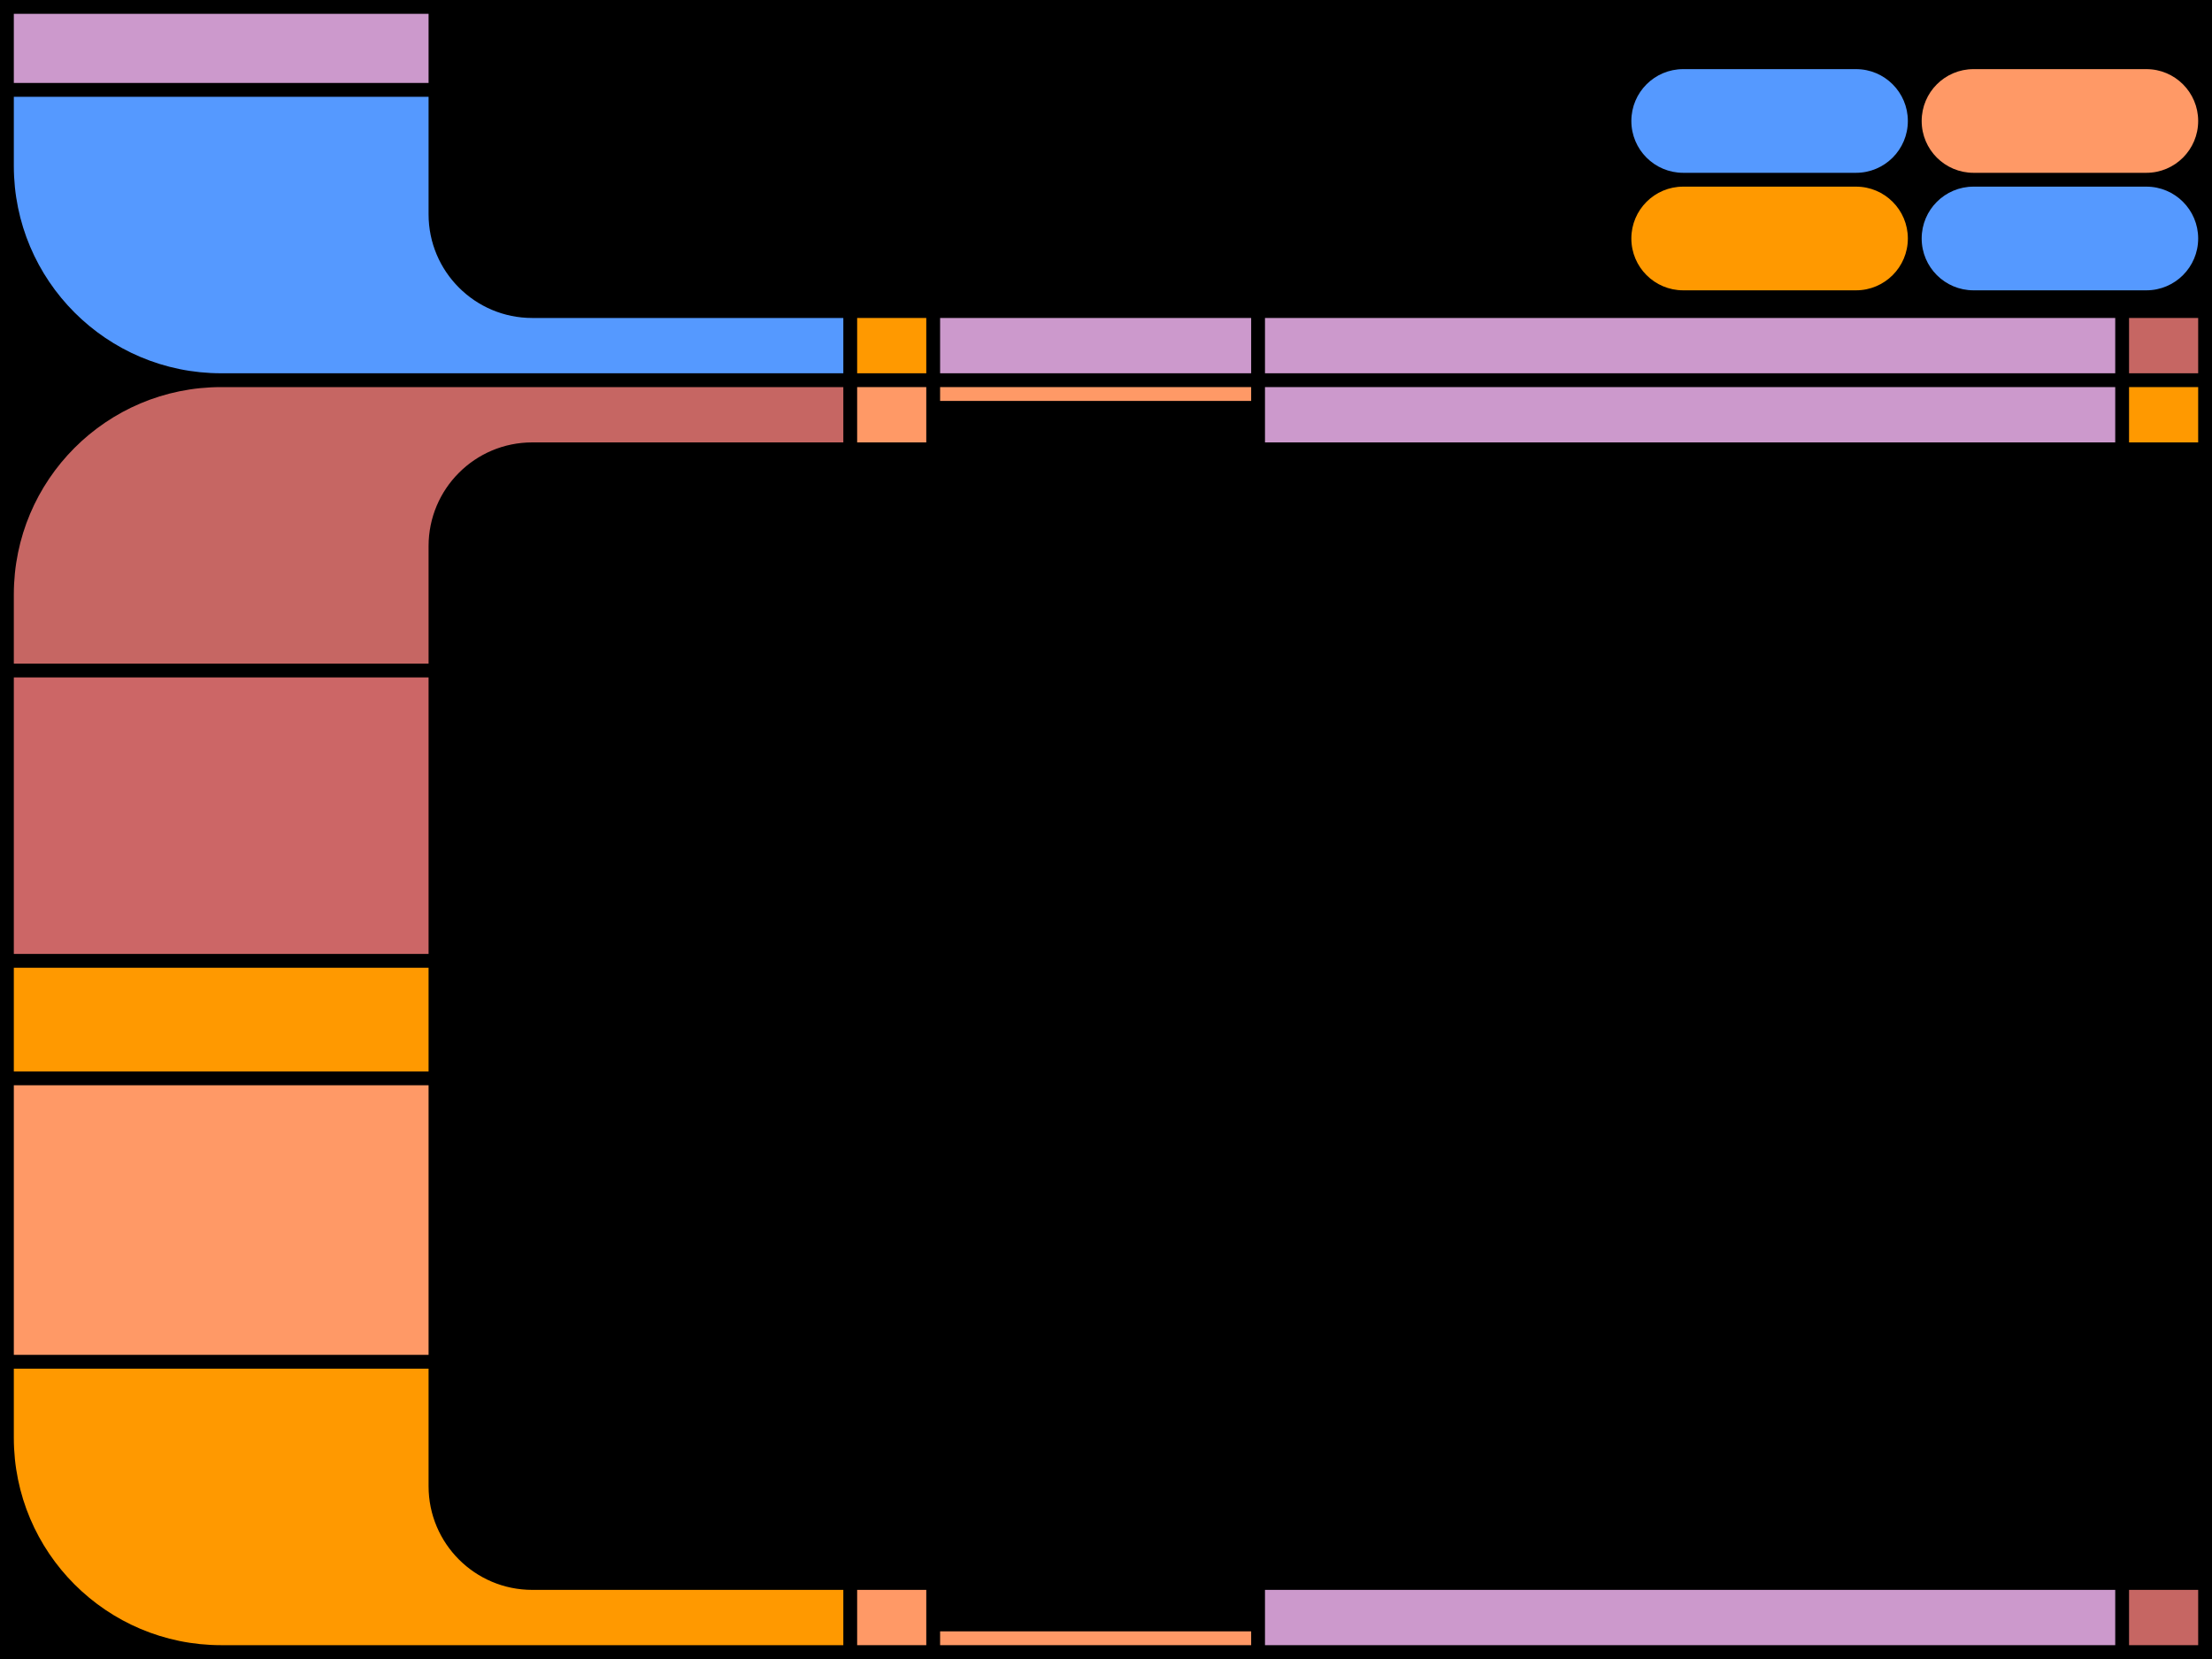
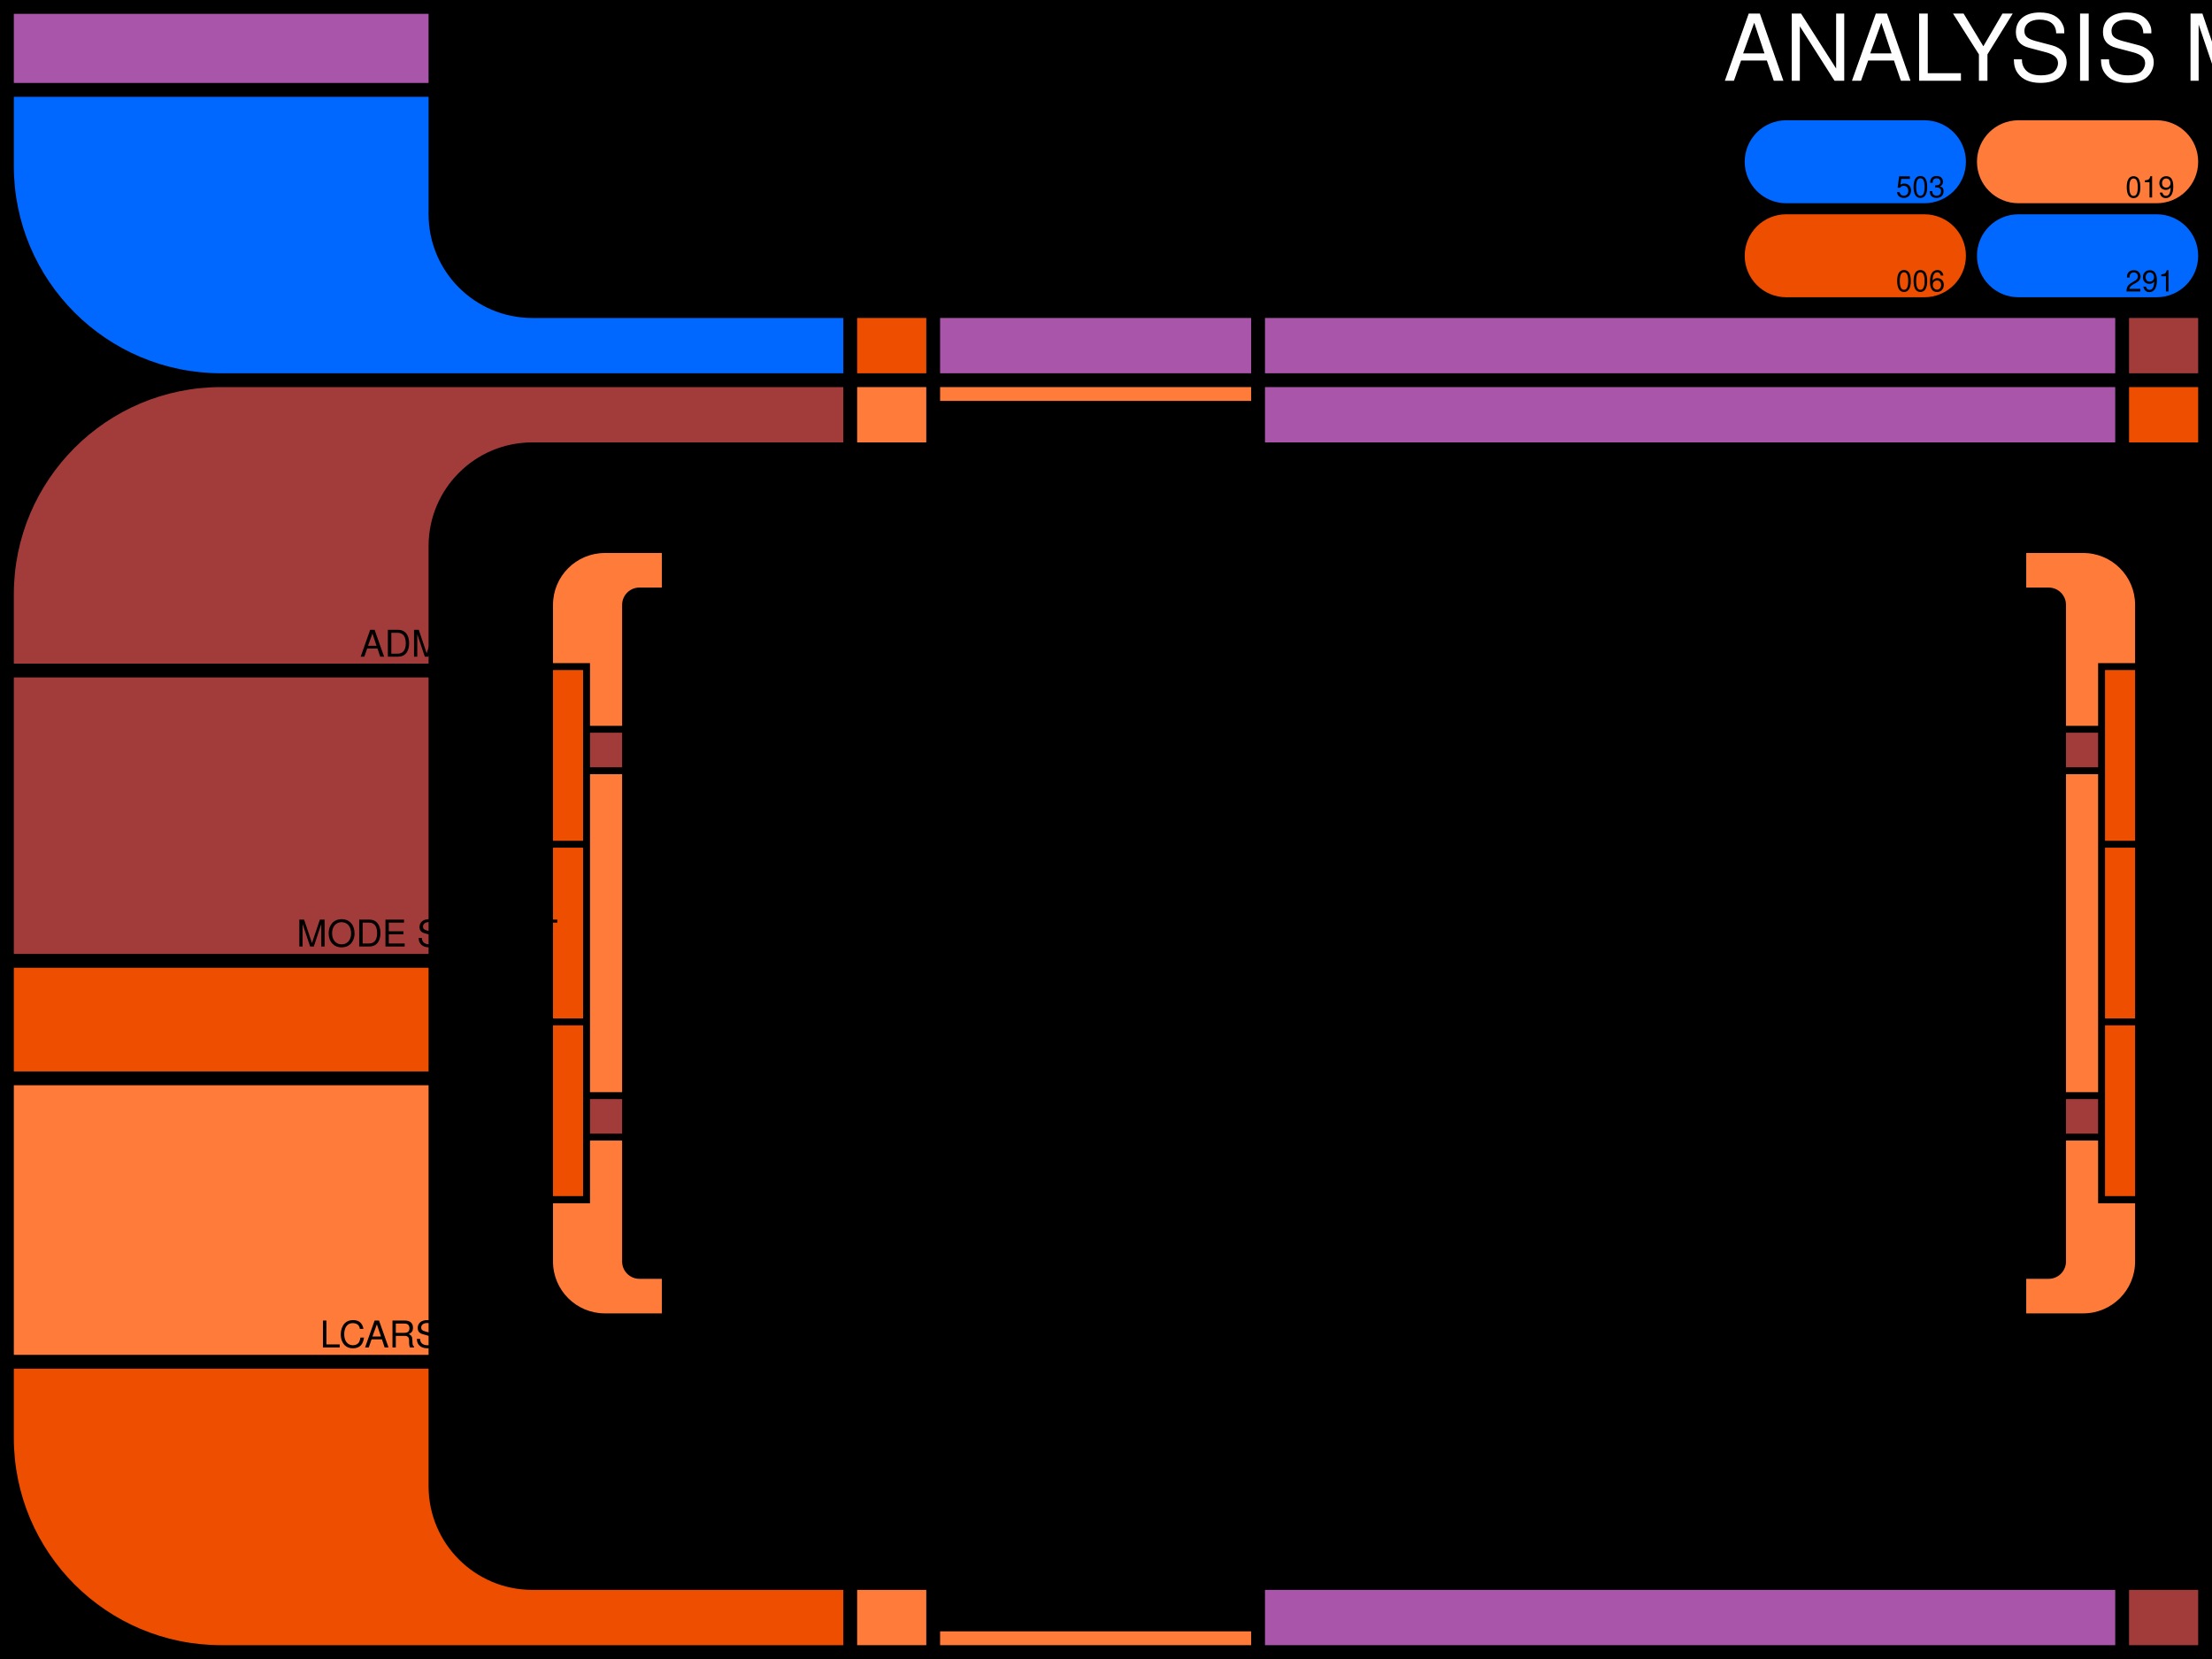
<svg xmlns="http://www.w3.org/2000/svg" width="320px" height="240px" viewBox="0 0 320 240" version="1.1" id="SVGRoot">
  <defs id="defs21053" />
  <g id="layer2" style="opacity:1">
    <rect style="opacity:1;fill:#000000;fill-opacity:1;stroke:#000088;stroke-width:0" id="rect11411" width="320" height="240" x="4.494382e-07" y="4.4036696e-07" />
  </g>
  <g id="layer1">
-     <path id="rect8191" style="opacity:1;fill:#c66663;fill-opacity:1;stroke:#000088;stroke-width:0" d="m 32,56 c -16.569,0 -30,13.431 -30,30 v 10 h 1.793 56.414 1.793 V 86 79 a 15,15 0 0 1 15,-15 H 122 v -8 z" />
-     <path id="rect8191-2" style="opacity:1;fill:#ff9900;fill-opacity:1;stroke:#000088;stroke-width:0" d="M 32,238 C 15.431,238 2,224.569 2,208 v -10 h 1.793 56.414 1.793 v 10 7 a 15,15 0 0 0 15,15 h 45 v 8 z" />
-     <path id="rect8191-6" style="opacity:1;fill:#5599ff;fill-opacity:1;stroke:#000088;stroke-width:0" d="M 32,54 C 15.431,54 2,40.569 2,24 v -10 h 1.793 56.414 1.793 V 24 31 a 15,15 0 0 0 15,15 h 45 v 8 z" />
-     <rect style="opacity:1;fill:#cc6666;fill-opacity:1;stroke:#000088;stroke-width:0" id="rect9600" width="60" height="40" x="2" y="98" />
-     <rect style="opacity:1;fill:#ff9900;fill-opacity:1;stroke:#000088;stroke-width:0" id="rect9600-1" width="60" height="15" x="2" y="140" />
-     <rect style="opacity:1;fill:#ff9966;fill-opacity:1;stroke:#000088;stroke-width:0" id="rect9600-1-8" width="60" height="39" x="2" y="157" />
-     <rect style="opacity:1;fill:#cc99cc;fill-opacity:1;stroke:#000088;stroke-width:0" id="rect9600-1-1" width="60" height="10" x="2" y="2" />
-     <rect style="opacity:1;fill:#ff9900;fill-opacity:1;stroke:#000088;stroke-width:0" id="rect12657" width="10" height="8" x="124" y="46" />
-     <rect style="fill:#ff9966;fill-opacity:1;stroke:#000088;stroke-width:0" id="rect12657-1" width="10" height="8" x="124" y="56" />
-     <rect style="fill:#c66663;fill-opacity:1;stroke:#000088;stroke-width:0" id="rect12657-3" width="10" height="8" x="308" y="46" />
-     <rect style="fill:#ff9900;fill-opacity:1;stroke:#000088;stroke-width:0" id="rect12657-3-9" width="10" height="8" x="308" y="56" />
-     <rect style="fill:#cc99cc;fill-opacity:1;stroke:#000088;stroke-width:0" id="rect12657-8" width="45" height="8" x="136" y="46" />
-     <rect style="fill:#ff9966;fill-opacity:1;stroke:#000088;stroke-width:0" id="rect12657-8-6" width="45" height="2" x="136" y="56" />
-     <rect style="fill:#cc99cc;fill-opacity:1;stroke:#000088;stroke-width:0" id="rect12657-8-8" width="123" height="8" x="183" y="46" />
-     <rect style="fill:#cc99cc;fill-opacity:1;stroke:#000088;stroke-width:0" id="rect12657-8-8-7" width="123" height="8" x="183" y="56" />
-     <rect style="fill:#ff9966;fill-opacity:1;stroke:#000088;stroke-width:0" id="rect12657-1-1" width="10" height="8" x="124" y="230" />
-     <rect style="fill:#c66663;fill-opacity:1;stroke:#000088;stroke-width:0" id="rect12657-3-9-1" width="10" height="8" x="308" y="230" />
-     <rect style="fill:#ff9966;fill-opacity:1;stroke:#000088;stroke-width:0" id="rect12657-8-6-3" width="45" height="2" x="136" y="236" />
-     <rect style="fill:#cc99cc;fill-opacity:1;stroke:#000088;stroke-width:0" id="rect12657-8-8-7-8" width="123" height="8" x="183" y="230" />
-     <rect style="opacity:1;fill:#ff9966;fill-opacity:1;stroke:#000088;stroke-width:0" id="rect64228" width="40" height="15" x="278" y="10" ry="7.5" />
-     <rect style="fill:#5599ff;fill-opacity:1;stroke:#000088;stroke-width:0" id="rect64228-5" width="40" height="15" x="278" y="27" ry="7.5" />
-     <rect style="fill:#5599ff;fill-opacity:1;stroke:#000088;stroke-width:0" id="rect64228-9" width="40" height="15" x="236" y="10" ry="7.5" />
-     <rect style="fill:#ff9900;fill-opacity:1;stroke:#000088;stroke-width:0" id="rect64228-5-4" width="40" height="15" x="236" y="27" ry="7.5" />
+     <path id="rect8191" style="opacity:1;fill:#a23c3b;fill-opacity:1;stroke:#000088;stroke-width:0" d="m 32,56 c -16.569,0 -30,13.431 -30,30 v 10 h 1.793 56.414 1.793 V 86 79 a 15,15 0 0 1 15,-15 H 122 v -8 z" />
+     <path id="rect8191-2" style="opacity:1;fill:#ee4e00;fill-opacity:1;stroke:#000088;stroke-width:0" d="M 32,238 C 15.431,238 2,224.569 2,208 v -10 h 1.793 56.414 1.793 v 10 7 a 15,15 0 0 0 15,15 h 45 v 8 z" />
+     <path id="rect8191-6" style="opacity:1;mix-blend-mode:normal;fill:#0168ff;fill-opacity:1;stroke:#000088;stroke-width:0" d="M 32,54 C 15.431,54 2,40.569 2,24 v -10 h 1.793 56.414 1.793 V 24 31 a 15,15 0 0 0 15,15 h 45 v 8 z" />
+     <rect style="opacity:1;fill:#a23c3b;fill-opacity:1;stroke:#000088;stroke-width:0" id="rect9600" width="60" height="40" x="2" y="98" />
+     <rect style="opacity:1;fill:#ee4e00;fill-opacity:1;stroke:#000088;stroke-width:0" id="rect9600-1" width="60" height="15" x="2" y="140" />
+     <rect style="opacity:1;fill:#ff7b3a;fill-opacity:1;stroke:#000088;stroke-width:0" id="rect9600-1-8" width="60" height="39" x="2" y="157" />
+     <rect style="opacity:1;fill:#a955a9;fill-opacity:1;stroke:#000088;stroke-width:0" id="rect9600-1-1" width="60" height="10" x="2" y="2" />
+     <rect style="opacity:1;fill:#ee4e00;fill-opacity:1;stroke:#000088;stroke-width:0" id="rect12657" width="10" height="8" x="124" y="46" />
+     <rect style="fill:#ff7b3a;fill-opacity:1;stroke:#000088;stroke-width:0" id="rect12657-1" width="10" height="8" x="124" y="56" />
+     <rect style="fill:#a23c3b;fill-opacity:1;stroke:#000088;stroke-width:0" id="rect12657-3" width="10" height="8" x="308" y="46" />
+     <rect style="fill:#ee4e00;fill-opacity:1;stroke:#000088;stroke-width:0" id="rect12657-3-9" width="10" height="8" x="308" y="56" />
+     <rect style="fill:#a955a9;fill-opacity:1;stroke:#000088;stroke-width:0" id="rect12657-8" width="45" height="8" x="136" y="46" />
+     <rect style="fill:#ff7b3a;fill-opacity:1;stroke:#000088;stroke-width:0" id="rect12657-8-6" width="45" height="2" x="136" y="56" />
+     <rect style="fill:#a955a9;fill-opacity:1;stroke:#000088;stroke-width:0" id="rect12657-8-8" width="123" height="8" x="183" y="46" />
+     <rect style="fill:#a955a9;fill-opacity:1;stroke:#000088;stroke-width:0" id="rect12657-8-8-7" width="123" height="8" x="183" y="56" />
+     <rect style="fill:#ff7b3a;fill-opacity:1;stroke:#000088;stroke-width:0" id="rect12657-1-1" width="10" height="8" x="124" y="230" />
+     <rect style="fill:#a23c3b;fill-opacity:1;stroke:#000088;stroke-width:0" id="rect12657-3-9-1" width="10" height="8" x="308" y="230" />
+     <rect style="fill:#ff7b3a;fill-opacity:1;stroke:#000088;stroke-width:0" id="rect12657-8-6-3" width="45" height="2" x="136" y="236" />
+     <rect style="fill:#a955a9;fill-opacity:1;stroke:#000088;stroke-width:0" id="rect12657-8-8-7-8" width="123" height="8" x="183" y="230" />
+     <rect style="opacity:1;fill:#ff7b3a;fill-opacity:1;stroke:#000088;stroke-width:0" id="rect64228" width="32" height="12" x="286" y="17.4" ry="6" />
+     <rect style="fill:#0168ff;fill-opacity:1;stroke:#000088;stroke-width:0" id="rect64228-5" width="32" height="12" x="286" y="31" ry="6" />
+     <rect style="fill:#0168ff;fill-opacity:1;stroke:#000088;stroke-width:0" id="rect64228-9" width="32" height="12" x="252.4" y="17.4" ry="6" />
+     <rect style="fill:#ee4e00;fill-opacity:1;stroke:#000088;stroke-width:0" id="rect64228-5-4" width="32" height="12" x="252.4" y="31" ry="6" />
+     <path id="rect266442" style="opacity:1;fill:#ff7b3a;fill-opacity:1;stroke:#000088;stroke-width:0" d="M 87.5,80 C 83.358,80 80,83.358 80,87.5 v 8.432 h 5.352 V 105 H 90 v -10.449 -7.051 a 2.5,2.5 0 0 1 2.5,-2.5 h 3.25 v -5 H 90 Z" />
+     <path id="rect266442-5" style="fill:#ff7b3a;fill-opacity:1;stroke:#000088;stroke-width:0" d="m 85.352,165 v 9.068 H 80 V 182.5 c 0,4.142 3.358,7.5 7.5,7.5 h 2.5 5.75 v -5 H 92.5 A 2.5,2.5 0 0 1 90,182.5 V 175.449 165 Z" />
+     <path id="rect282859" style="opacity:1;fill:#a23c3b;fill-opacity:1;stroke:#000088;stroke-width:0" d="m 85.352,106 v 5 H 90 v -5 z" />
+     <path id="rect282859-8" style="fill:#ff7b3a;fill-opacity:1;stroke:#000088;stroke-width:0" d="m 85.352,112 v 46 H 90 v -46 z" />
+     <path id="rect282859-0" style="fill:#a23c3b;fill-opacity:1;stroke:#000088;stroke-width:0" d="m 85.352,159 v 5 H 90 v -5 z" />
+     <rect style="opacity:1;fill:#ee4e00;fill-opacity:1;stroke:#000088;stroke-width:0" id="rect301435" width="4.352" height="24.7" x="80" y="96.932" />
+     <rect style="fill:#ee4e00;fill-opacity:1;stroke:#000088;stroke-width:0" id="rect301435-0" width="4.352" height="24.7" x="80" y="122.632" />
+     <rect style="fill:#ee4e00;fill-opacity:1;stroke:#000088;stroke-width:0" id="rect301435-1" width="4.352" height="24.7" x="80" y="148.332" />
+     <path id="rect266442-0" style="fill:#ff7b3a;fill-opacity:1;stroke:#000088;stroke-width:0" d="m 301.375,80 c 4.142,-10e-7 7.5,3.358 7.5,7.5 v 8.432 h -5.352 V 105 H 298.875 v -10.449 -7.051 a 2.5,2.5 0 0 0 -2.5,-2.5 h -3.25 v -5 h 5.75 z" />
+     <path id="rect266442-5-8" style="fill:#ff7b3a;fill-opacity:1;stroke:#000088;stroke-width:0" d="m 303.523,165 v 9.068 H 308.875 V 182.5 c 0,4.142 -3.358,7.5 -7.5,7.5 h -2.5 -5.75 v -5 h 3.25 a 2.5,2.5 0 0 0 2.5,-2.5 V 175.449 165 Z" />
+     <path id="rect282859-5" style="fill:#a23c3b;fill-opacity:1;stroke:#000088;stroke-width:0" d="m 303.523,106 v 5 H 298.875 v -5 z" />
+     <path id="rect282859-8-7" style="fill:#ff7b3a;fill-opacity:1;stroke:#000088;stroke-width:0" d="m 303.523,112 v 46 H 298.875 v -46 z" />
+     <path id="rect282859-0-3" style="fill:#a23c3b;fill-opacity:1;stroke:#000088;stroke-width:0" d="m 303.523,159 v 5 H 298.875 v -5 z" />
+     <rect style="fill:#ee4e00;fill-opacity:1;stroke:#000088;stroke-width:0" id="rect301435-3" width="4.352" height="24.7" x="-308.875" y="96.932" transform="scale(-1,1)" />
+     <rect style="fill:#ee4e00;fill-opacity:1;stroke:#000088;stroke-width:0" id="rect301435-0-0" width="4.352" height="24.7" x="-308.875" y="122.632" transform="scale(-1,1)" />
+     <rect style="fill:#ee4e00;fill-opacity:1;stroke:#000088;stroke-width:0" id="rect301435-1-4" width="4.352" height="24.7" x="-308.875" y="148.332" transform="scale(-1,1)" />
  </g>
+   <g id="layer3">
+     <text xml:space="preserve" style="font-size:5.333px;line-height:1.25;font-family:'Helvetica LT Std';-inkscape-font-specification:'Helvetica LT Std';fill:#000000" x="42.899" y="136.925" id="text87856">
+       <tspan x="42.899" y="136.925" id="tspan89070" style="font-size:5.333px;fill:#000000">MODE SELECT</tspan>
+     </text>
+     <text xml:space="preserve" style="font-size:5.333px;line-height:1.25;font-family:'Helvetica LT Std';-inkscape-font-specification:'Helvetica LT Std';fill:#000000" x="46.302" y="194.925" id="text110324">
+       <tspan id="tspan110322" x="46.302" y="194.925" style="font-size:5.333px;fill:#000000">LCARS 047</tspan>
+     </text>
+     <text xml:space="preserve" style="font-size:5.333px;line-height:1.25;font-family:'Helvetica LT Std';-inkscape-font-specification:'Helvetica LT Std';fill:#000000" x="52.083" y="95" id="text117026">
+       <tspan id="tspan117024" x="52.083" y="95">ADMIN</tspan>
+     </text>
+     <text xml:space="preserve" style="font-size:4.267px;line-height:1.25;font-family:'Helvetica LT Std';-inkscape-font-specification:'Helvetica LT Std';fill:#000000;stroke-width:0.8" x="307.481" y="28.566" id="text127758">
+       <tspan id="tspan127756" x="307.481" y="28.566" style="stroke-width:0.8">019</tspan>
+     </text>
+     <text xml:space="preserve" style="font-size:4.267px;line-height:1.25;font-family:'Helvetica LT Std';-inkscape-font-specification:'Helvetica LT Std';fill:#000000;stroke-width:0.8" x="307.481" y="42.166" id="text127758-4">
+       <tspan id="tspan127756-9" x="307.481" y="42.166" style="stroke-width:0.8">291</tspan>
+     </text>
+     <text xml:space="preserve" style="font-size:4.267px;line-height:1.25;font-family:'Helvetica LT Std';-inkscape-font-specification:'Helvetica LT Std';fill:#000000;stroke-width:0.8" x="306.013" y="225.613" id="text127758-4-4">
+       <tspan id="tspan127756-9-7" x="306.013" y="225.613" style="stroke-width:0.8">762</tspan>
+     </text>
+     <text xml:space="preserve" style="font-size:4.267px;line-height:1.25;font-family:'Helvetica LT Std';-inkscape-font-specification:'Helvetica LT Std';fill:#000000;stroke-width:0.8" x="272.013" y="225.613" id="text127758-4-4-1">
+       <tspan id="tspan127756-9-7-6" x="272.013" y="225.613" style="stroke-width:0.8">223</tspan>
+     </text>
+     <text xml:space="preserve" style="font-size:4.267px;line-height:1.25;font-family:'Helvetica LT Std';-inkscape-font-specification:'Helvetica LT Std';fill:#000000;stroke-width:0.8" x="238.013" y="225.613" id="text127758-4-4-2">
+       <tspan id="tspan127756-9-7-5" x="238.013" y="225.613" style="stroke-width:0.8">357</tspan>
+     </text>
+     <text xml:space="preserve" style="font-size:4.267px;line-height:1.25;font-family:'Helvetica LT Std';-inkscape-font-specification:'Helvetica LT Std';fill:#000000;stroke-width:0.8" x="274.269" y="28.54" id="text136467">
+       <tspan id="tspan136465" x="274.269" y="28.54" style="stroke-width:0.8">503</tspan>
+     </text>
+     <text xml:space="preserve" style="font-size:4.267px;line-height:1.25;font-family:'Helvetica LT Std';-inkscape-font-specification:'Helvetica LT Std';fill:#000000;stroke-width:0.8" x="274.269" y="42.14" id="text136467-5">
+       <tspan id="tspan136465-2" x="274.269" y="42.14" style="stroke-width:0.8">006</tspan>
+     </text>
+     <text xml:space="preserve" style="font-size:13.333px;line-height:1.25;font-family:'Helvetica LT Std';-inkscape-font-specification:'Helvetica LT Std';fill:#ffffff" x="249.294" y="11.68" id="text149843">
+       <tspan id="tspan149841" x="249.294" y="11.68" style="font-size:13.333px">ANALYSIS MODE 503</tspan>
+     </text>
+   </g>
+   <g id="layer4" />
</svg>
